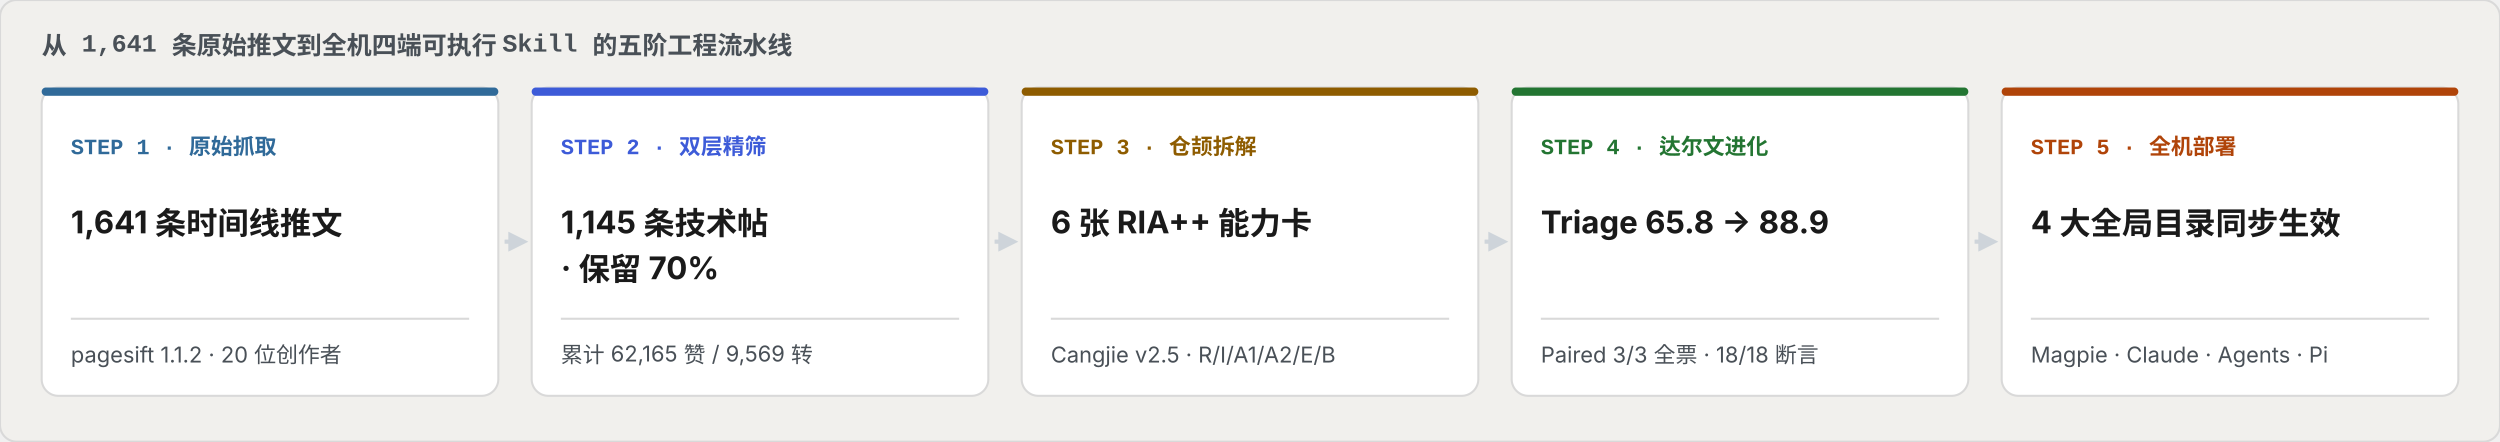
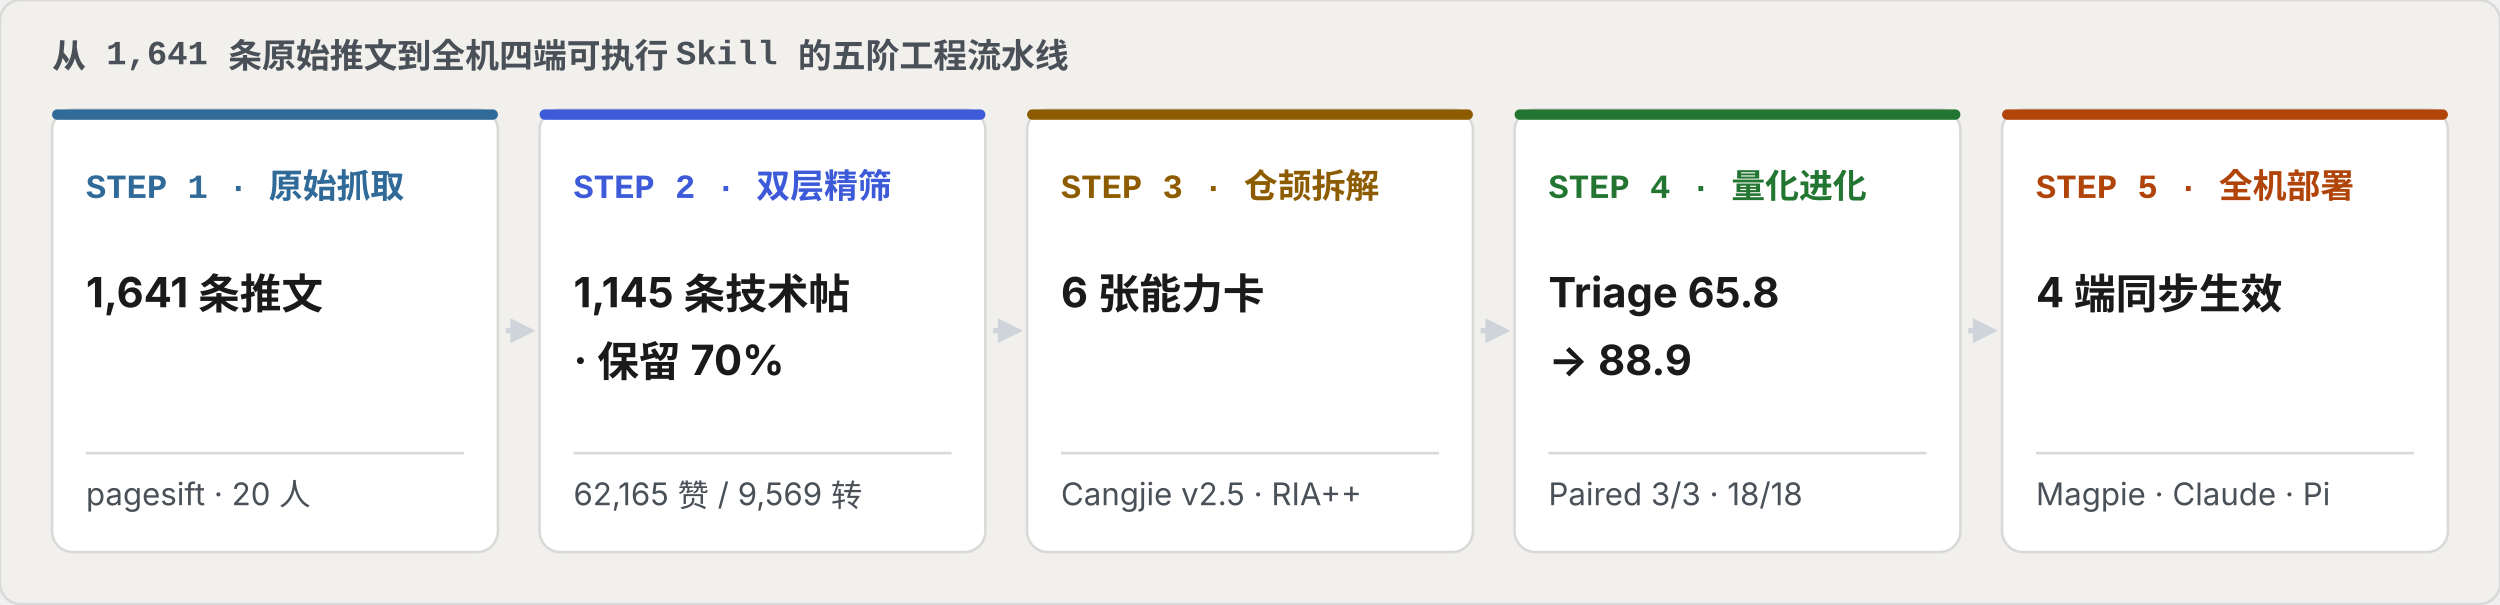
- <svg xmlns="http://www.w3.org/2000/svg" viewBox="0 0 1200 212" width="100%" role="img" aria-labelledby="t">
+ <svg xmlns="http://www.w3.org/2000/svg" viewBox="0 0 960 232" width="100%" role="img" aria-labelledby="t">
  <defs>
    <marker id="ar" viewBox="0 0 10 10" refX="6" refY="5" markerWidth="6" markerHeight="6" orient="auto-start-reverse">
      <path d="M 0 1 L 8 5 L 0 9 z" fill="#ced4da" />
    </marker>
  </defs>
-   <rect width="1200" height="212" rx="8" fill="#f1f0ed" stroke="#d9d9d9" stroke-width="1" />
-   <text x="20" y="26" fill="#495057" font-family="ui-monospace, SFMono-Regular, Menlo, Consolas, 'Liberation Mono', monospace" font-size="12" font-weight="600">从 1,641 条原始推文到全机四端可执行 Skill 的五阶工程流水线</text>
+   <rect width="960" height="232" rx="8" fill="#f1f0ed" stroke="#d9d9d9" stroke-width="1" />
+   <text x="20" y="26" fill="#495057" font-family="ui-monospace, SFMono-Regular, Menlo, Consolas, 'Liberation Mono', monospace" font-size="13" font-weight="600">从 1,641 条原始推文到全机四端可执行 Skill 的五阶工程流水线</text>
  <g transform="translate(20.0, 42)">
-     <rect width="219.2" height="148" rx="8" fill="#ffffff" stroke="#d9d9d9" stroke-width="1" />
-     <rect x="0" y="0" width="219.2" height="4" rx="2" fill="#306a99" />
-     <text x="14" y="32" fill="#306a99" font-family="ui-monospace, SFMono-Regular, Menlo, Consolas, 'Liberation Mono', monospace" font-size="10.5" font-weight="700">STEP 1 · 原始抓取</text>
-     <text x="14" y="70" fill="#1a1a1a" font-family="system-ui, -apple-system, 'Segoe UI', 'Helvetica Neue', 'Microsoft YaHei', sans-serif" font-size="15" font-weight="700">1,641 条时间线推文</text>
-     <line x1="14" y1="111" x2="205.2" y2="111" stroke="#d9d9d9" stroke-width="1" />
-     <text x="14" y="132" fill="#495057" font-family="system-ui, -apple-system, 'Segoe UI', 'Helvetica Neue', 'Microsoft YaHei', sans-serif" font-size="10.5">pagesift 1.1.2 · 20 位创作者</text>
+     <rect width="171.2" height="170" rx="8" fill="#ffffff" stroke="#d9d9d9" stroke-width="1" />
+     <rect x="0" y="0" width="171.2" height="4" rx="2" fill="#306a99" />
+     <text x="13" y="34" fill="#306a99" font-family="ui-monospace, SFMono-Regular, Menlo, Consolas, 'Liberation Mono', monospace" font-size="13" font-weight="700">STEP 1 · 原始抓取</text>
+     <text x="13" y="76" fill="#1a1a1a" font-family="system-ui, -apple-system, 'Segoe UI', 'Helvetica Neue', 'Microsoft YaHei', sans-serif" font-size="16" font-weight="700">1,641 条推文</text>
+     <line x1="13" y1="132" x2="158.2" y2="132" stroke="#d9d9d9" stroke-width="1" />
+     <text x="13" y="152" fill="#495057" font-family="system-ui, -apple-system, 'Segoe UI', 'Helvetica Neue', 'Microsoft YaHei', sans-serif" font-size="12">pagesift · 20 人</text>
  </g>
-   <path d="M 242.2 116 L 251.2 116" stroke="#ced4da" stroke-width="2" marker-end="url(#ar)" />
-   <g transform="translate(255.2, 42)">
-     <rect width="219.2" height="148" rx="8" fill="#ffffff" stroke="#d9d9d9" stroke-width="1" />
-     <rect x="0" y="0" width="219.2" height="4" rx="2" fill="#3d5bd8" />
-     <text x="14" y="32" fill="#3d5bd8" font-family="ui-monospace, SFMono-Regular, Menlo, Consolas, 'Liberation Mono', monospace" font-size="10.5" font-weight="700">STEP 2 · 双层精筛</text>
-     <text x="14" y="70" fill="#1a1a1a" font-family="system-ui, -apple-system, 'Segoe UI', 'Helvetica Neue', 'Microsoft YaHei', sans-serif" font-size="15" font-weight="700">1,145 条技术帖</text>
-     <text x="14" y="92" fill="#1a1a1a" font-family="system-ui, -apple-system, 'Segoe UI', 'Helvetica Neue', 'Microsoft YaHei', sans-serif" font-size="15" font-weight="700">· 保留 70%</text>
-     <line x1="14" y1="111" x2="205.2" y2="111" stroke="#d9d9d9" stroke-width="1" />
-     <text x="14" y="132" fill="#495057" font-family="system-ui, -apple-system, 'Segoe UI', 'Helvetica Neue', 'Microsoft YaHei', sans-serif" font-size="10.5">累计 62,165 赞 / 9,569 转</text>
+   <path d="M 194.2 127 L 203.2 127" stroke="#ced4da" stroke-width="2" marker-end="url(#ar)" />
+   <g transform="translate(207.2, 42)">
+     <rect width="171.2" height="170" rx="8" fill="#ffffff" stroke="#d9d9d9" stroke-width="1" />
+     <rect x="0" y="0" width="171.2" height="4" rx="2" fill="#3d5bd8" />
+     <text x="13" y="34" fill="#3d5bd8" font-family="ui-monospace, SFMono-Regular, Menlo, Consolas, 'Liberation Mono', monospace" font-size="13" font-weight="700">STEP 2 · 双层精筛</text>
+     <text x="13" y="76" fill="#1a1a1a" font-family="system-ui, -apple-system, 'Segoe UI', 'Helvetica Neue', 'Microsoft YaHei', sans-serif" font-size="16" font-weight="700">1,145 条技术帖</text>
+     <text x="13" y="102" fill="#1a1a1a" font-family="system-ui, -apple-system, 'Segoe UI', 'Helvetica Neue', 'Microsoft YaHei', sans-serif" font-size="16" font-weight="700">· 保留 70%</text>
+     <line x1="13" y1="132" x2="158.2" y2="132" stroke="#d9d9d9" stroke-width="1" />
+     <text x="13" y="152" fill="#495057" font-family="system-ui, -apple-system, 'Segoe UI', 'Helvetica Neue', 'Microsoft YaHei', sans-serif" font-size="12">62,165 赞 / 9,569 转</text>
  </g>
-   <path d="M 477.4 116 L 486.4 116" stroke="#ced4da" stroke-width="2" marker-end="url(#ar)" />
-   <g transform="translate(490.4, 42)">
-     <rect width="219.2" height="148" rx="8" fill="#ffffff" stroke="#d9d9d9" stroke-width="1" />
-     <rect x="0" y="0" width="219.2" height="4" rx="2" fill="#8e5c00" />
-     <text x="14" y="32" fill="#8e5c00" font-family="ui-monospace, SFMono-Regular, Menlo, Consolas, 'Liberation Mono', monospace" font-size="10.5" font-weight="700">STEP 3 · 仓颉拆解</text>
-     <text x="14" y="70" fill="#1a1a1a" font-family="system-ui, -apple-system, 'Segoe UI', 'Helvetica Neue', 'Microsoft YaHei', sans-serif" font-size="15" font-weight="700">6 张 RIA++ 能力卡</text>
-     <line x1="14" y1="111" x2="205.2" y2="111" stroke="#d9d9d9" stroke-width="1" />
-     <text x="14" y="132" fill="#495057" font-family="system-ui, -apple-system, 'Segoe UI', 'Helvetica Neue', 'Microsoft YaHei', sans-serif" font-size="10.5">Cangjie v2.5 · R/I/A1/A2/E/B</text>
+   <path d="M 381.4 127 L 390.4 127" stroke="#ced4da" stroke-width="2" marker-end="url(#ar)" />
+   <g transform="translate(394.4, 42)">
+     <rect width="171.2" height="170" rx="8" fill="#ffffff" stroke="#d9d9d9" stroke-width="1" />
+     <rect x="0" y="0" width="171.2" height="4" rx="2" fill="#8e5c00" />
+     <text x="13" y="34" fill="#8e5c00" font-family="ui-monospace, SFMono-Regular, Menlo, Consolas, 'Liberation Mono', monospace" font-size="13" font-weight="700">STEP 3 · 仓颉拆解</text>
+     <text x="13" y="76" fill="#1a1a1a" font-family="system-ui, -apple-system, 'Segoe UI', 'Helvetica Neue', 'Microsoft YaHei', sans-serif" font-size="16" font-weight="700">6 张能力卡</text>
+     <line x1="13" y1="132" x2="158.2" y2="132" stroke="#d9d9d9" stroke-width="1" />
+     <text x="13" y="152" fill="#495057" font-family="system-ui, -apple-system, 'Segoe UI', 'Helvetica Neue', 'Microsoft YaHei', sans-serif" font-size="12">Cangjie v2.5 · RIA++</text>
  </g>
-   <path d="M 712.6 116 L 721.6 116" stroke="#ced4da" stroke-width="2" marker-end="url(#ar)" />
-   <g transform="translate(725.6, 42)">
-     <rect width="219.2" height="148" rx="8" fill="#ffffff" stroke="#d9d9d9" stroke-width="1" />
-     <rect x="0" y="0" width="219.2" height="4" rx="2" fill="#237532" />
-     <text x="14" y="32" fill="#237532" font-family="ui-monospace, SFMono-Regular, Menlo, Consolas, 'Liberation Mono', monospace" font-size="10.5" font-weight="700">STEP 4 · 达尔文进化</text>
-     <text x="14" y="70" fill="#1a1a1a" font-family="system-ui, -apple-system, 'Segoe UI', 'Helvetica Neue', 'Microsoft YaHei', sans-serif" font-size="15" font-weight="700">Triage 65.8 → 88.9</text>
-     <line x1="14" y1="111" x2="205.2" y2="111" stroke="#d9d9d9" stroke-width="1" />
-     <text x="14" y="132" fill="#495057" font-family="system-ui, -apple-system, 'Segoe UI', 'Helvetica Neue', 'Microsoft YaHei', sans-serif" font-size="10.5">Paired 3/3 全票 · 18/18 断言</text>
+   <path d="M 568.6 127 L 577.6 127" stroke="#ced4da" stroke-width="2" marker-end="url(#ar)" />
+   <g transform="translate(581.6, 42)">
+     <rect width="171.2" height="170" rx="8" fill="#ffffff" stroke="#d9d9d9" stroke-width="1" />
+     <rect x="0" y="0" width="171.2" height="4" rx="2" fill="#237532" />
+     <text x="13" y="34" fill="#237532" font-family="ui-monospace, SFMono-Regular, Menlo, Consolas, 'Liberation Mono', monospace" font-size="13" font-weight="700">STEP 4 · 量化进化</text>
+     <text x="13" y="76" fill="#1a1a1a" font-family="system-ui, -apple-system, 'Segoe UI', 'Helvetica Neue', 'Microsoft YaHei', sans-serif" font-size="16" font-weight="700">Triage 65.8</text>
+     <text x="13" y="102" fill="#1a1a1a" font-family="system-ui, -apple-system, 'Segoe UI', 'Helvetica Neue', 'Microsoft YaHei', sans-serif" font-size="16" font-weight="700">→ 88.9</text>
+     <line x1="13" y1="132" x2="158.2" y2="132" stroke="#d9d9d9" stroke-width="1" />
+     <text x="13" y="152" fill="#495057" font-family="system-ui, -apple-system, 'Segoe UI', 'Helvetica Neue', 'Microsoft YaHei', sans-serif" font-size="12">Paired 3/3 · 18/18</text>
  </g>
-   <path d="M 947.8 116 L 956.8 116" stroke="#ced4da" stroke-width="2" marker-end="url(#ar)" />
-   <g transform="translate(960.8, 42)">
-     <rect width="219.2" height="148" rx="8" fill="#ffffff" stroke="#d9d9d9" stroke-width="1" />
-     <rect x="0" y="0" width="219.2" height="4" rx="2" fill="#b04409" />
-     <text x="14" y="32" fill="#b04409" font-family="ui-monospace, SFMono-Regular, Menlo, Consolas, 'Liberation Mono', monospace" font-size="10.5" font-weight="700">STEP 5 · 全机部署</text>
-     <text x="14" y="70" fill="#1a1a1a" font-family="system-ui, -apple-system, 'Segoe UI', 'Helvetica Neue', 'Microsoft YaHei', sans-serif" font-size="15" font-weight="700">4 大全局目录同步生效</text>
-     <line x1="14" y1="111" x2="205.2" y2="111" stroke="#d9d9d9" stroke-width="1" />
-     <text x="14" y="132" fill="#495057" font-family="system-ui, -apple-system, 'Segoe UI', 'Helvetica Neue', 'Microsoft YaHei', sans-serif" font-size="10.5">Magpie · Claude · Agents · Pi</text>
+   <path d="M 755.8 127 L 764.8 127" stroke="#ced4da" stroke-width="2" marker-end="url(#ar)" />
+   <g transform="translate(768.8, 42)">
+     <rect width="171.2" height="170" rx="8" fill="#ffffff" stroke="#d9d9d9" stroke-width="1" />
+     <rect x="0" y="0" width="171.2" height="4" rx="2" fill="#b04409" />
+     <text x="13" y="34" fill="#b04409" font-family="ui-monospace, SFMono-Regular, Menlo, Consolas, 'Liberation Mono', monospace" font-size="13" font-weight="700">STEP 5 · 全机部署</text>
+     <text x="13" y="76" fill="#1a1a1a" font-family="system-ui, -apple-system, 'Segoe UI', 'Helvetica Neue', 'Microsoft YaHei', sans-serif" font-size="16" font-weight="700">4 端同步生效</text>
+     <line x1="13" y1="132" x2="158.2" y2="132" stroke="#d9d9d9" stroke-width="1" />
+     <text x="13" y="152" fill="#495057" font-family="system-ui, -apple-system, 'Segoe UI', 'Helvetica Neue', 'Microsoft YaHei', sans-serif" font-size="12">Magpie · Claude · Pi</text>
  </g>
</svg>
